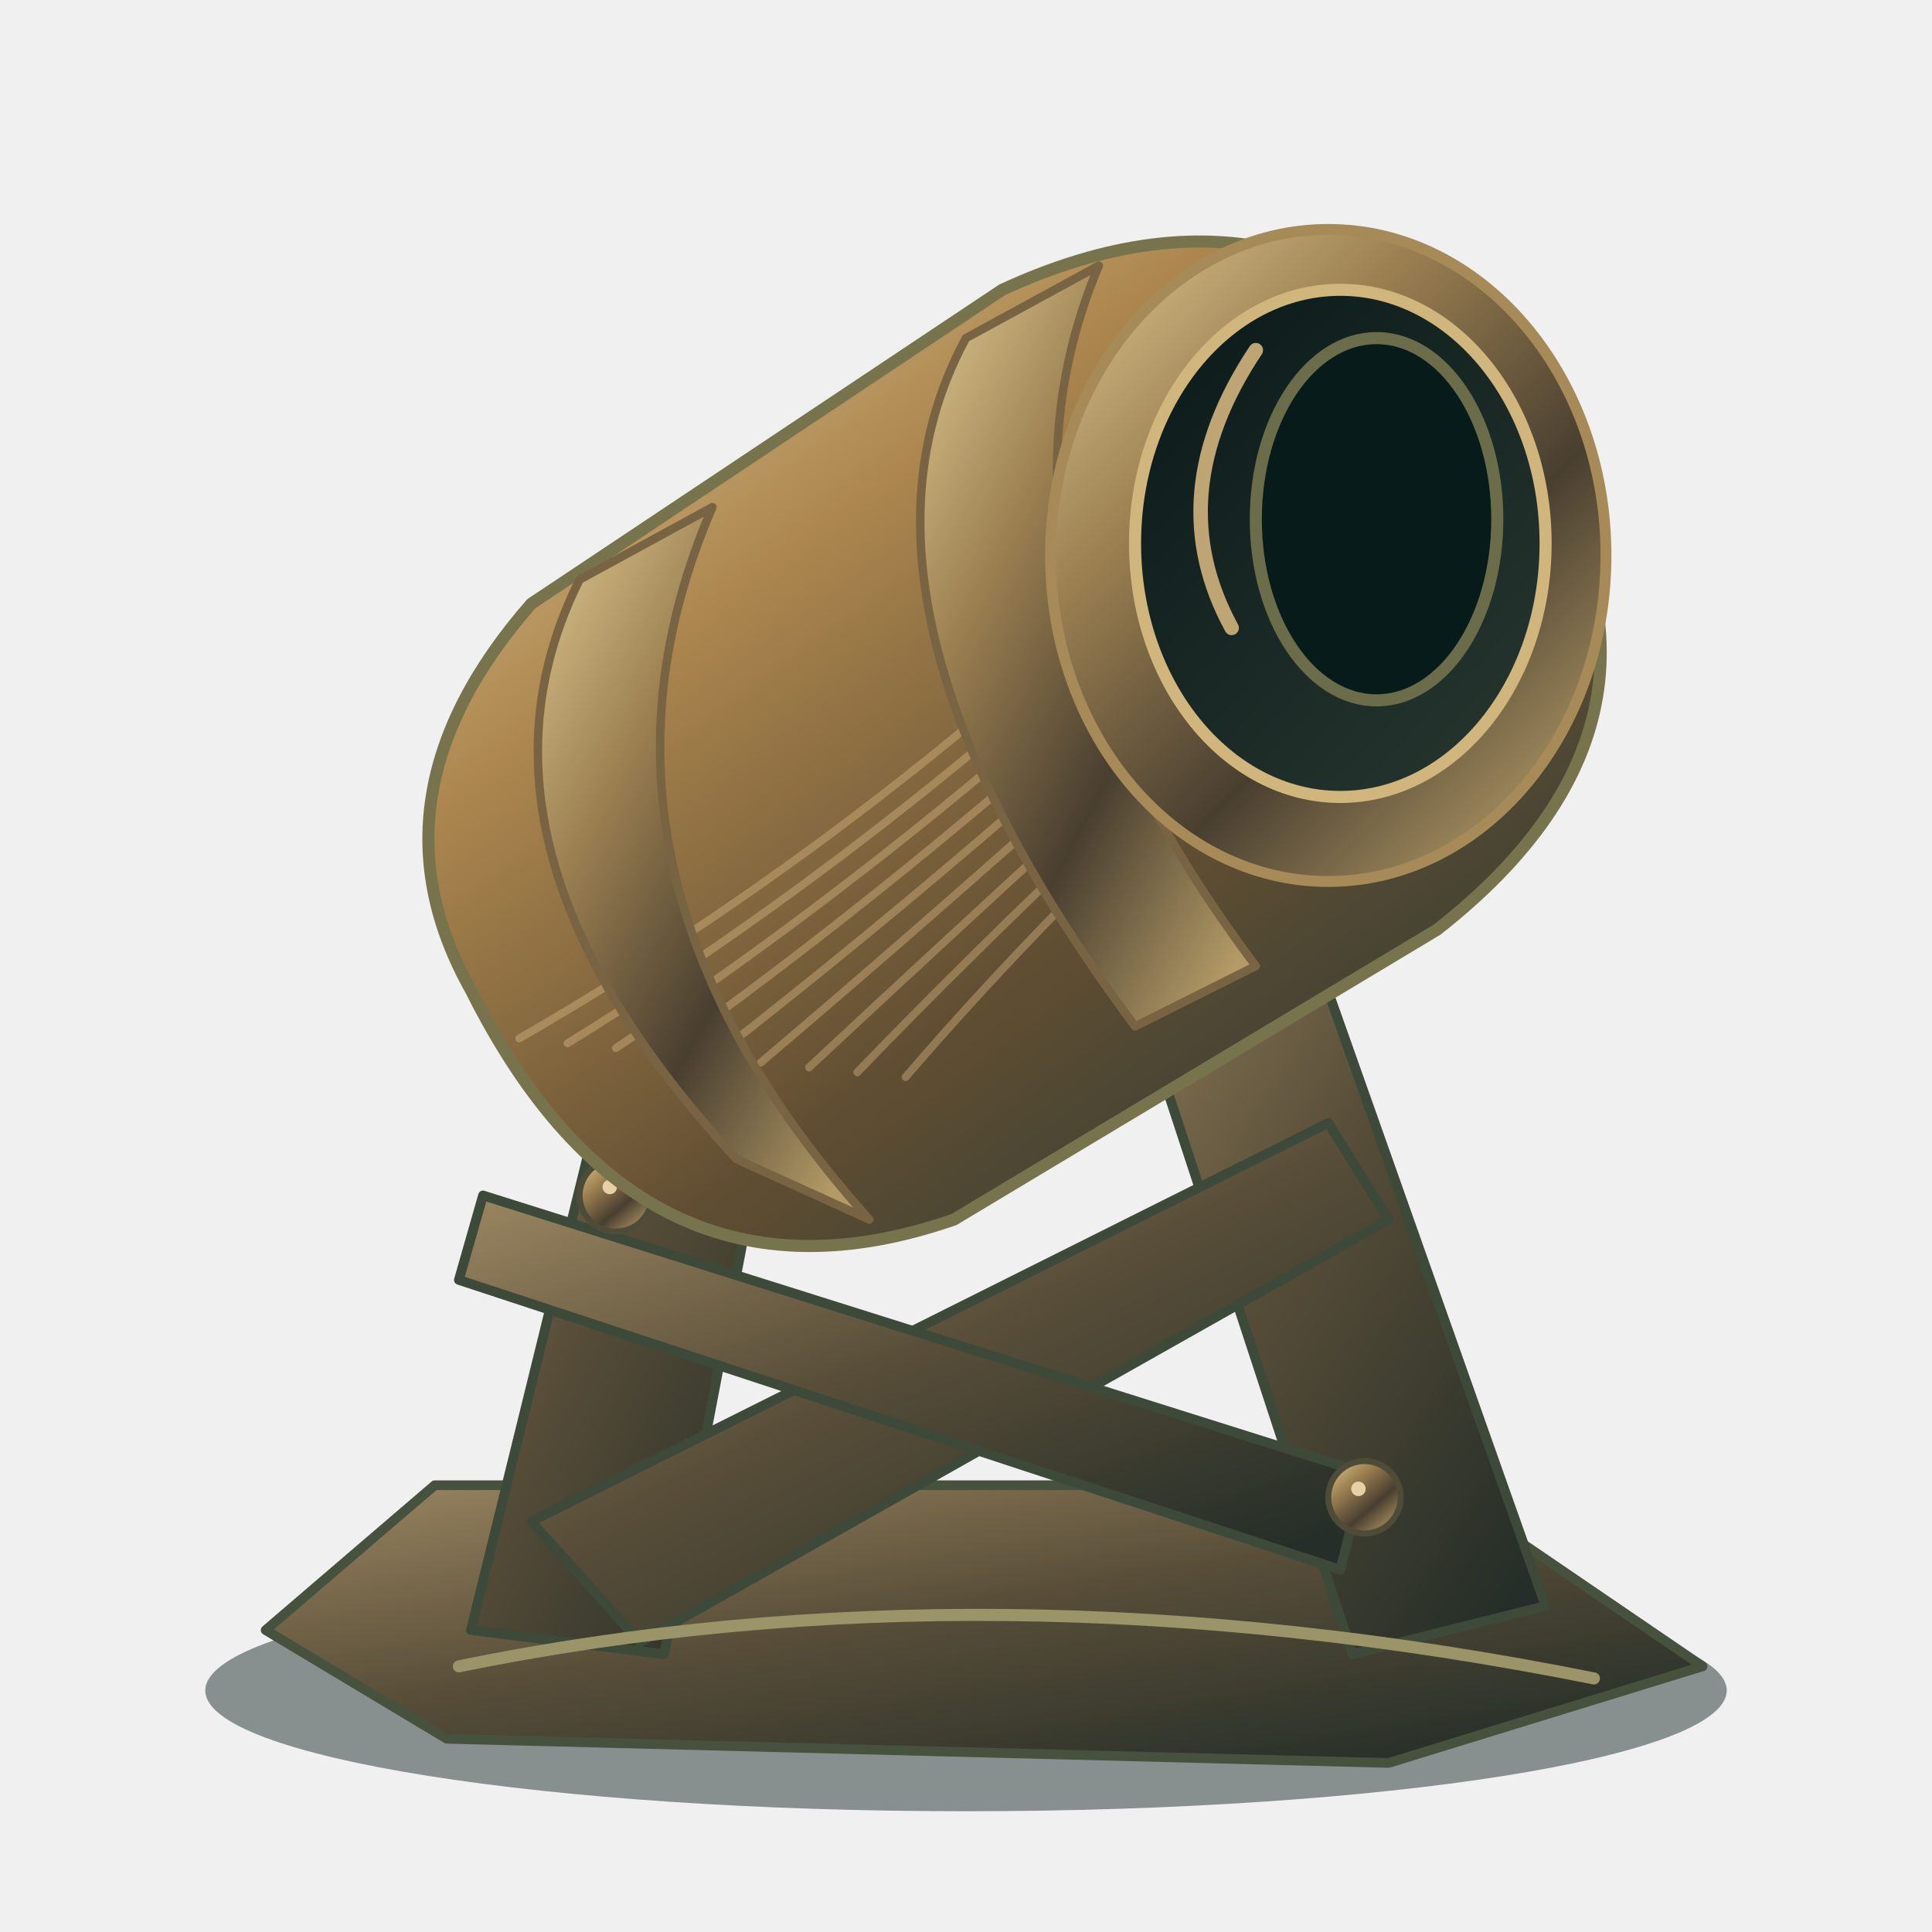
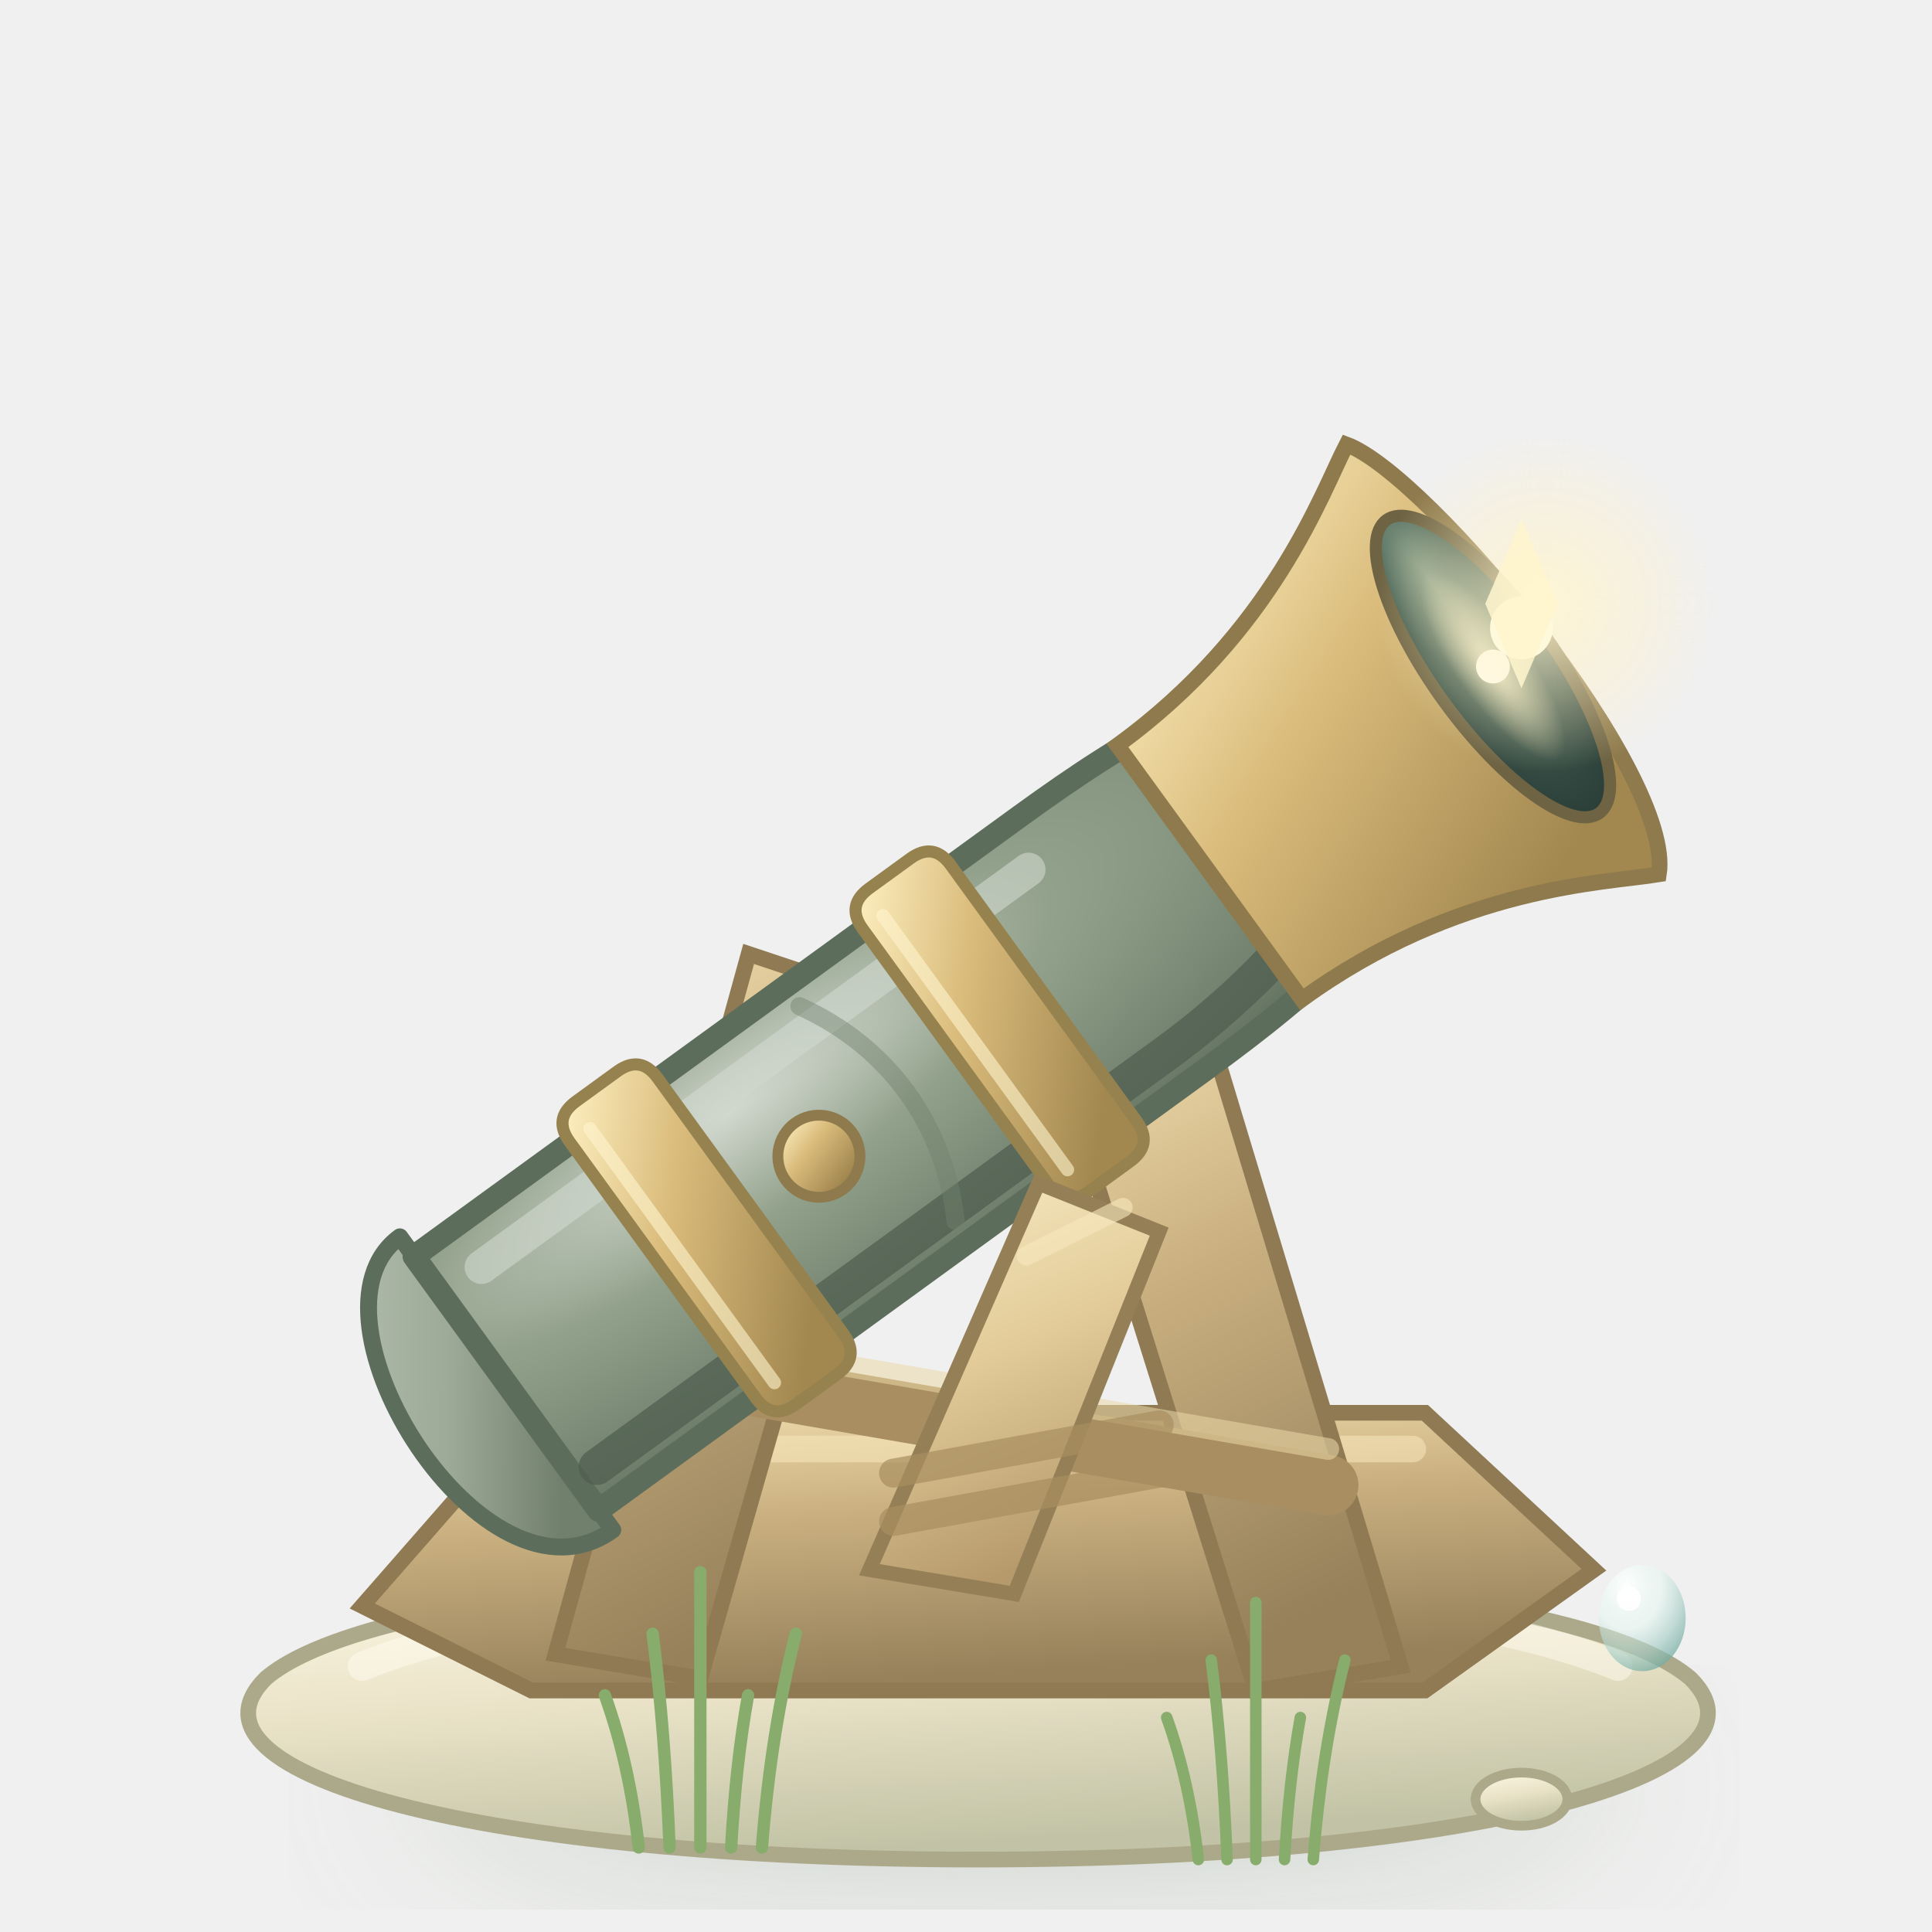
<svg xmlns="http://www.w3.org/2000/svg" width="160" height="160" viewBox="0 0 160 160">
  <defs>
-     <linearGradient id="wood" x1="0%" y1="0%" x2="85%" y2="100%">
-       <stop offset="0.000" stop-color="#9b8661" />
-       <stop offset="0.500" stop-color="#574d38" />
-       <stop offset="1.000" stop-color="#252e28" />
+     <radialGradient id="own" cx="0.3" cy="0.22" r="0.95">
+       <stop offset="0" stop-color="#D1D8CE" />
+       <stop offset="0.36" stop-color="#92A18B" />
+       <stop offset="0.8" stop-color="#71806D" />
+       <stop offset="1" stop-color="#5D6D5B" />
+     </radialGradient>
+     <linearGradient id="ownSoft" x1="0" y1="0" x2="0.4" y2="1">
+       <stop offset="0" stop-color="#B7C1B2" />
+       <stop offset="0.55" stop-color="#9DAA97" />
+       <stop offset="1" stop-color="#71806D" />
    </linearGradient>
-     <linearGradient id="shell" x1="0%" y1="0%" x2="85%" y2="100%">
-       <stop offset="0.000" stop-color="#d4c5a0" />
-       <stop offset="0.500" stop-color="#8e9175" />
-       <stop offset="1.000" stop-color="#3b5047" />
+     <linearGradient id="wood" x1="0" y1="0" x2="0.25" y2="1">
+       <stop offset="0" stop-color="#F1DEAF" />
+       <stop offset="0.42" stop-color="#CBB181" />
+       <stop offset="1" stop-color="#96815B" />
    </linearGradient>
-     <linearGradient id="copper" x1="0%" y1="0%" x2="85%" y2="100%">
-       <stop offset="0.000" stop-color="#e0cb94" />
-       <stop offset="0.333" stop-color="#9c8051" />
-       <stop offset="0.667" stop-color="#493f30" />
-       <stop offset="1.000" stop-color="#b49b66" />
+     <linearGradient id="woodLit" x1="0" y1="0" x2="0.3" y2="1">
+       <stop offset="0" stop-color="#F9EDC6" />
+       <stop offset="0.5" stop-color="#E2CB98" />
+       <stop offset="1" stop-color="#B69A6C" />
    </linearGradient>
-     <linearGradient id="resin" x1="0%" y1="0%" x2="85%" y2="100%">
-       <stop offset="0.000" stop-color="#ead2a0" />
-       <stop offset="0.333" stop-color="#ac864e" />
-       <stop offset="0.667" stop-color="#614e32" />
-       <stop offset="1.000" stop-color="#273934" />
+     <linearGradient id="stone" x1="0" y1="0" x2="0.3" y2="1">
+       <stop offset="0" stop-color="#FFF9E6" />
+       <stop offset="0.5" stop-color="#E9E2C7" />
+       <stop offset="1" stop-color="#C2C3A6" />
    </linearGradient>
-     <linearGradient id="wing" x1="0%" y1="0%" x2="85%" y2="100%">
-       <stop offset="0.000" stop-color="#b0bda0" />
-       <stop offset="0.500" stop-color="#597b6d" />
-       <stop offset="1.000" stop-color="#223e39" />
+     <linearGradient id="copper" x1="0" y1="0" x2="0.3" y2="1">
+       <stop offset="0" stop-color="#FFF2C4" />
+       <stop offset="0.45" stop-color="#DABC7C" />
+       <stop offset="1" stop-color="#A2874F" />
    </linearGradient>
-     <linearGradient id="dark" x1="0%" y1="0%" x2="85%" y2="100%">
-       <stop offset="0.000" stop-color="#091919" />
-       <stop offset="1.000" stop-color="#26352e" />
+     <radialGradient id="cavity" cx="0.5" cy="0.2" r="0.95">
+       <stop offset="0" stop-color="#8AA08A" />
+       <stop offset="0.42" stop-color="#415C50" />
+       <stop offset="1" stop-color="#22332F" />
+     </radialGradient>
+     <linearGradient id="leaf" x1="0" y1="0" x2="0.62" y2="1">
+       <stop offset="0" stop-color="#EDF5B4" />
+       <stop offset="0.42" stop-color="#93C177" />
+       <stop offset="1" stop-color="#47875C" />
    </linearGradient>
-     <radialGradient id="lamp" cx="35%" cy="27%" r="80%">
-       <stop offset="0.000" stop-color="#fff0c0" />
-       <stop offset="0.500" stop-color="#b58d4d" />
-       <stop offset="1.000" stop-color="#473c2d" />
+     <linearGradient id="leaf2" x1="0" y1="0" x2="0.58" y2="1">
+       <stop offset="0" stop-color="#F6F9C8" />
+       <stop offset="0.46" stop-color="#AFD48C" />
+       <stop offset="1" stop-color="#5E9A6C" />
+     </linearGradient>
+     <radialGradient id="dew" cx="0.32" cy="0.2" r="0.95">
+       <stop offset="0" stop-color="#FFFFFF" stop-opacity="0.96" />
+       <stop offset="0.42" stop-color="#E4F7F1" stop-opacity="0.5" />
+       <stop offset="1" stop-color="#5E9C92" stop-opacity="0.82" />
    </radialGradient>
+     <radialGradient id="glow" cx="0.5" cy="0.5" r="0.5">
+       <stop offset="0" stop-color="#FFF6D2" stop-opacity="0.9" />
+       <stop offset="1" stop-color="#FFF0C2" stop-opacity="0" />
+     </radialGradient>
+     <filter id="soft">
+       <feGaussianBlur stdDeviation="3.6" />
+     </filter>
+     <filter id="blur">
+       <feGaussianBlur stdDeviation="9" />
+     </filter>
  </defs>
-   <ellipse cx="80" cy="140" rx="63" ry="10" fill="#081b19" stroke="none" stroke-width="1" opacity="0.45" />
-   <path d="M22 135 L36 123 119 123 141 138 115 146 37 144Z" fill="url(#wood)" stroke="#46513e" stroke-width="0.8" opacity="1" stroke-linejoin="round" stroke-linecap="round" />
-   <path d="M39 135 L55 70 67 74 55 137Z" fill="url(#wood)" stroke="#3d4939" stroke-width="0.8" opacity="1" stroke-linejoin="round" stroke-linecap="round" />
-   <path d="M112 137 L91 73 105 68 128 133Z" fill="url(#wood)" stroke="#3d4939" stroke-width="0.8" opacity="1" stroke-linejoin="round" stroke-linecap="round" />
-   <path d="M44 126 L110 93 115 101 53 136Z" fill="url(#wood)" stroke="#3d4939" stroke-width="0.8" opacity="1" stroke-linejoin="round" stroke-linecap="round" />
-   <path d="M40 99 L113 122 111 130 38 106Z" fill="url(#wood)" stroke="#3d4939" stroke-width="0.8" opacity="1" stroke-linejoin="round" stroke-linecap="round" />
-   <ellipse cx="51" cy="99" rx="3" ry="3" fill="url(#copper)" stroke="#4e4b38" stroke-width="0.5" opacity="1" />
-   <ellipse cx="50.5" cy="98.3" rx="0.6" ry="0.6" fill="#e6d1a4" stroke="none" stroke-width="1" opacity="1" />
-   <ellipse cx="113" cy="124" rx="3" ry="3" fill="url(#copper)" stroke="#4e4b38" stroke-width="0.5" opacity="1" />
-   <ellipse cx="112.5" cy="123.3" rx="0.6" ry="0.6" fill="#e6d1a4" stroke="none" stroke-width="1" opacity="1" />
-   <ellipse cx="60" cy="78" rx="3" ry="3" fill="url(#copper)" stroke="#4e4b38" stroke-width="0.5" opacity="1" />
-   <ellipse cx="59.5" cy="77.3" rx="0.6" ry="0.6" fill="#e6d1a4" stroke="none" stroke-width="1" opacity="1" />
-   <ellipse cx="103" cy="80" rx="3" ry="3" fill="url(#copper)" stroke="#4e4b38" stroke-width="0.5" opacity="1" />
-   <ellipse cx="102.5" cy="79.3" rx="0.6" ry="0.6" fill="#e6d1a4" stroke="none" stroke-width="1" opacity="1" />
-   <path d="M39 82 Q30 66 44 50 L83 24 Q109 12 126 36 Q142 59 119 77 L79 101 Q53 110 39 82Z" fill="url(#resin)" stroke="#77734d" stroke-width="1" opacity="1" stroke-linejoin="round" stroke-linecap="round" />
-   <path d="M43 86.0 Q76 67.0 104.0 38.0" fill="none" stroke="#e3c18b" stroke-width="0.65" opacity="0.38" stroke-linejoin="round" stroke-linecap="round" />
-   <path d="M47 86.4 Q78 67.3 105.8 39.1" fill="none" stroke="#e3c18b" stroke-width="0.65" opacity="0.38" stroke-linejoin="round" stroke-linecap="round" />
-   <path d="M51 86.8 Q80 67.6 107.6 40.2" fill="none" stroke="#e3c18b" stroke-width="0.65" opacity="0.38" stroke-linejoin="round" stroke-linecap="round" />
-   <path d="M55 87.2 Q82 67.9 109.4 41.3" fill="none" stroke="#e3c18b" stroke-width="0.65" opacity="0.38" stroke-linejoin="round" stroke-linecap="round" />
-   <path d="M59 87.6 Q84 68.2 111.2 42.4" fill="none" stroke="#e3c18b" stroke-width="0.65" opacity="0.38" stroke-linejoin="round" stroke-linecap="round" />
-   <path d="M63 88.0 Q86 68.5 113.0 43.5" fill="none" stroke="#e3c18b" stroke-width="0.65" opacity="0.38" stroke-linejoin="round" stroke-linecap="round" />
-   <path d="M67 88.4 Q88 68.8 114.8 44.6" fill="none" stroke="#e3c18b" stroke-width="0.65" opacity="0.38" stroke-linejoin="round" stroke-linecap="round" />
-   <path d="M71 88.8 Q90 69.1 116.6 45.7" fill="none" stroke="#e3c18b" stroke-width="0.65" opacity="0.38" stroke-linejoin="round" stroke-linecap="round" />
-   <path d="M75 89.2 Q92 69.4 118.4 46.8" fill="none" stroke="#e3c18b" stroke-width="0.65" opacity="0.38" stroke-linejoin="round" stroke-linecap="round" />
-   <path d="M48 48 Q37 70 61 96 L72 101 Q46 72 59 42Z" fill="url(#copper)" stroke="#786442" stroke-width="0.7" opacity="1" stroke-linejoin="round" stroke-linecap="round" />
-   <path d="M80 28 Q68 50 94 85 L104 80 Q80 48 91 22Z" fill="url(#copper)" stroke="#786442" stroke-width="0.7" opacity="1" stroke-linejoin="round" stroke-linecap="round" />
-   <ellipse cx="110" cy="46" rx="23" ry="27" fill="url(#copper)" stroke="#a68b58" stroke-width="0.9" opacity="1" />
-   <ellipse cx="111" cy="45" rx="17" ry="21" fill="url(#dark)" stroke="#d0b67c" stroke-width="1" opacity="1" />
-   <ellipse cx="114" cy="43" rx="10" ry="15" fill="#081b1b" stroke="#6b6d4a" stroke-width="1" opacity="1" />
-   <path d="M104 29 Q96 41 102 52" fill="none" stroke="#c0a574" stroke-width="1.2" opacity="1" stroke-linejoin="round" stroke-linecap="round" />
-   <path d="M38 138 Q82 129 132 139" fill="none" stroke="#9b9469" stroke-width="1" opacity="1" stroke-linejoin="round" stroke-linecap="round" />
+   <g filter="url(#blur)" opacity=".36">
+     <ellipse cx="84" cy="148" rx="50" ry="8.4" fill="#82987A" />
+     <ellipse cx="84" cy="144" rx="30" ry="4.4" fill="#63795D" />
+   </g>
+   <path d="M22 139C36 127 126 127 140 139C148 147 122 154 81 154C40 154 14 147 22 139Z" fill="url(#stone)" stroke="#ACA98B" stroke-width="1.3" />
+   <path d="M30 138C52 129 112 129 134 138" fill="none" stroke="#FFFCF0" stroke-width="2.4" stroke-linecap="round" stroke-linejoin="round" opacity=".5" />
+   <path d="M30 133L44 117H118L132 130L118 140H44Z" fill="url(#wood)" stroke="#8F7A54" stroke-width="1.3" />
+   <path d="M45 120H117" fill="none" stroke="#F7E8BC" stroke-width="2.2" stroke-linecap="round" stroke-linejoin="round" opacity=".55" />
+   <path d="M46 137L62 79L74 83L58 139Z" fill="url(#wood)" stroke="#8F7A54" stroke-width="1.3" />
+   <path d="M116 138L100 85L88 89L104 140Z" fill="url(#wood)" stroke="#8F7A54" stroke-width="1.3" />
+   <path d="M52 113L110 123" fill="none" stroke="#A88E60" stroke-width="5" stroke-linecap="round" stroke-linejoin="round" />
+   <path d="M52 110L110 120" fill="none" stroke="#EBD8A8" stroke-width="1.8" stroke-linecap="round" stroke-linejoin="round" opacity=".55" />
+   <g transform="translate(84 84) rotate(-36)">
+     <path d="M-52-15C-63-15-65 15-52 15Z" fill="url(#ownSoft)" stroke="#5D6D5B" stroke-width="1.4" stroke-linejoin="round" />
+     <path d="M-52-13H10C22-13 30-12 36-8C40-5 42-2 42 0C42 2 40 5 36 8C30 12 22 13 10 13H-52Z" fill="url(#own)" stroke="#5D6D5B" stroke-width="1.9" stroke-linejoin="round" />
+     <path d="M-48-9H8" fill="none" stroke="#D1D8CE" stroke-width="2.8" stroke-linecap="round" stroke-linejoin="round" opacity=".6" />
+     <path d="M-50 10H8C22 10 32 6 40 1" fill="none" stroke="#4D5D4E" stroke-width="3" stroke-linecap="round" stroke-linejoin="round" opacity=".72" />
+     <path d="M-34-11C-30-4-30 4-34 11" fill="none" stroke="#71806D" stroke-width="1.5" stroke-linecap="round" stroke-linejoin="round" opacity=".5" />
+     <path d="M-14-11C-10-4-10 4-14 11" fill="none" stroke="#71806D" stroke-width="1.5" stroke-linecap="round" stroke-linejoin="round" opacity=".45" />
+     <path d="M-33.6 -15.5Q-36 -15.5 -36 -13.1V13.1Q-36 15.5 -33.6 15.5H-29.4Q-27 15.5 -27 13.1V-13.1Q-27 -15.5 -29.4 -15.5Z" fill="url(#copper)" stroke="#96824F" stroke-width="1" />
+     <path d="M-3.6 -15.5Q-6 -15.5 -6 -13.1V13.1Q-6 15.5 -3.6 15.5H0.6Q3 15.5 3 13.1V-13.1Q3 -15.5 0.6 -15.5Z" fill="url(#copper)" stroke="#96824F" stroke-width="1" />
+     <path d="M-34-13V13M-4-13V13" fill="none" stroke="#FFF5CE" stroke-width="1.1" stroke-linecap="round" stroke-linejoin="round" opacity=".6" />
+     <path d="M20-13C36-13 46-20 50-22C54-16 56 16 50 22C46 20 36 13 20 13Z" fill="url(#copper)" stroke="#8E7A4C" stroke-width="1.3" />
+     <ellipse cx="49" cy="0" rx="5" ry="15" fill="url(#cavity)" stroke="#6E6444" stroke-width="1" />
+     <ellipse cx="49" cy="0" rx="3" ry="9.4" fill="url(#glow)" opacity=".92" />
+     <circle cx="49" cy="0" r="1.4" fill="#FFFCEF" />
+     <ellipse cx="-20" cy="0" rx="3.4" ry="3.4" fill="url(#copper)" stroke="#8E7A4C" stroke-width=".9" />
+   </g>
+   <path d="M72 130L86 98L96 102L84 132Z" fill="url(#woodLit)" stroke="#957F57" stroke-width="1.2" />
+   <path d="M85 104L93 100" fill="none" stroke="#F7E8BC" stroke-width="1.6" stroke-linecap="round" stroke-linejoin="round" opacity=".6" />
+   <path d="M74 122L96 118M74 126L96 122" fill="none" stroke="#A88E60" stroke-width="2.4" stroke-linecap="round" stroke-linejoin="round" opacity=".7" />
+   <ellipse cx="128" cy="50" rx="14" ry="14" fill="url(#glow)" />
+   <circle cx="126" cy="52" r="2.6" fill="#FFF9DC" />
+   <path d="M126 43L129 50L126 57L123 50Z" fill="#FFF6CE" opacity=".85" />
+   <ellipse cx="126" cy="149" rx="3.8" ry="2.2" fill="url(#stone)" stroke="#ACA98B" stroke-width=".8" />
+   <g transform="translate(58 153) scale(0.3)">
+     <path d="M-17 0Q-19.55 -23.1 -26.35 -42M-8.5 0Q-9.775 -32.45 -13.175 -59M0 0Q0 -41.8 0 -76M8.5 0Q9.775 -23.1 13.175 -42M17 0Q19.55 -32.45 26.35 -59" fill="none" stroke="#87AC6C" stroke-width="3.4" stroke-linecap="round" stroke-linejoin="round" />
+   </g>
+   <g transform="translate(104 154) scale(0.28)">
+     <path d="M-17 0Q-19.55 -23.1 -26.35 -42M-8.5 0Q-9.775 -32.45 -13.175 -59M0 0Q0 -41.8 0 -76M8.5 0Q9.775 -23.1 13.175 -42M17 0Q19.55 -32.45 26.35 -59" fill="none" stroke="#87AC6C" stroke-width="3.4" stroke-linecap="round" stroke-linejoin="round" />
+   </g>
+   <ellipse cx="136" cy="134" rx="3.6" ry="4.4" fill="url(#dew)" />
+   <circle cx="134.9" cy="132.4" r="1" fill="#FFFFFF" opacity=".9" />
</svg>
